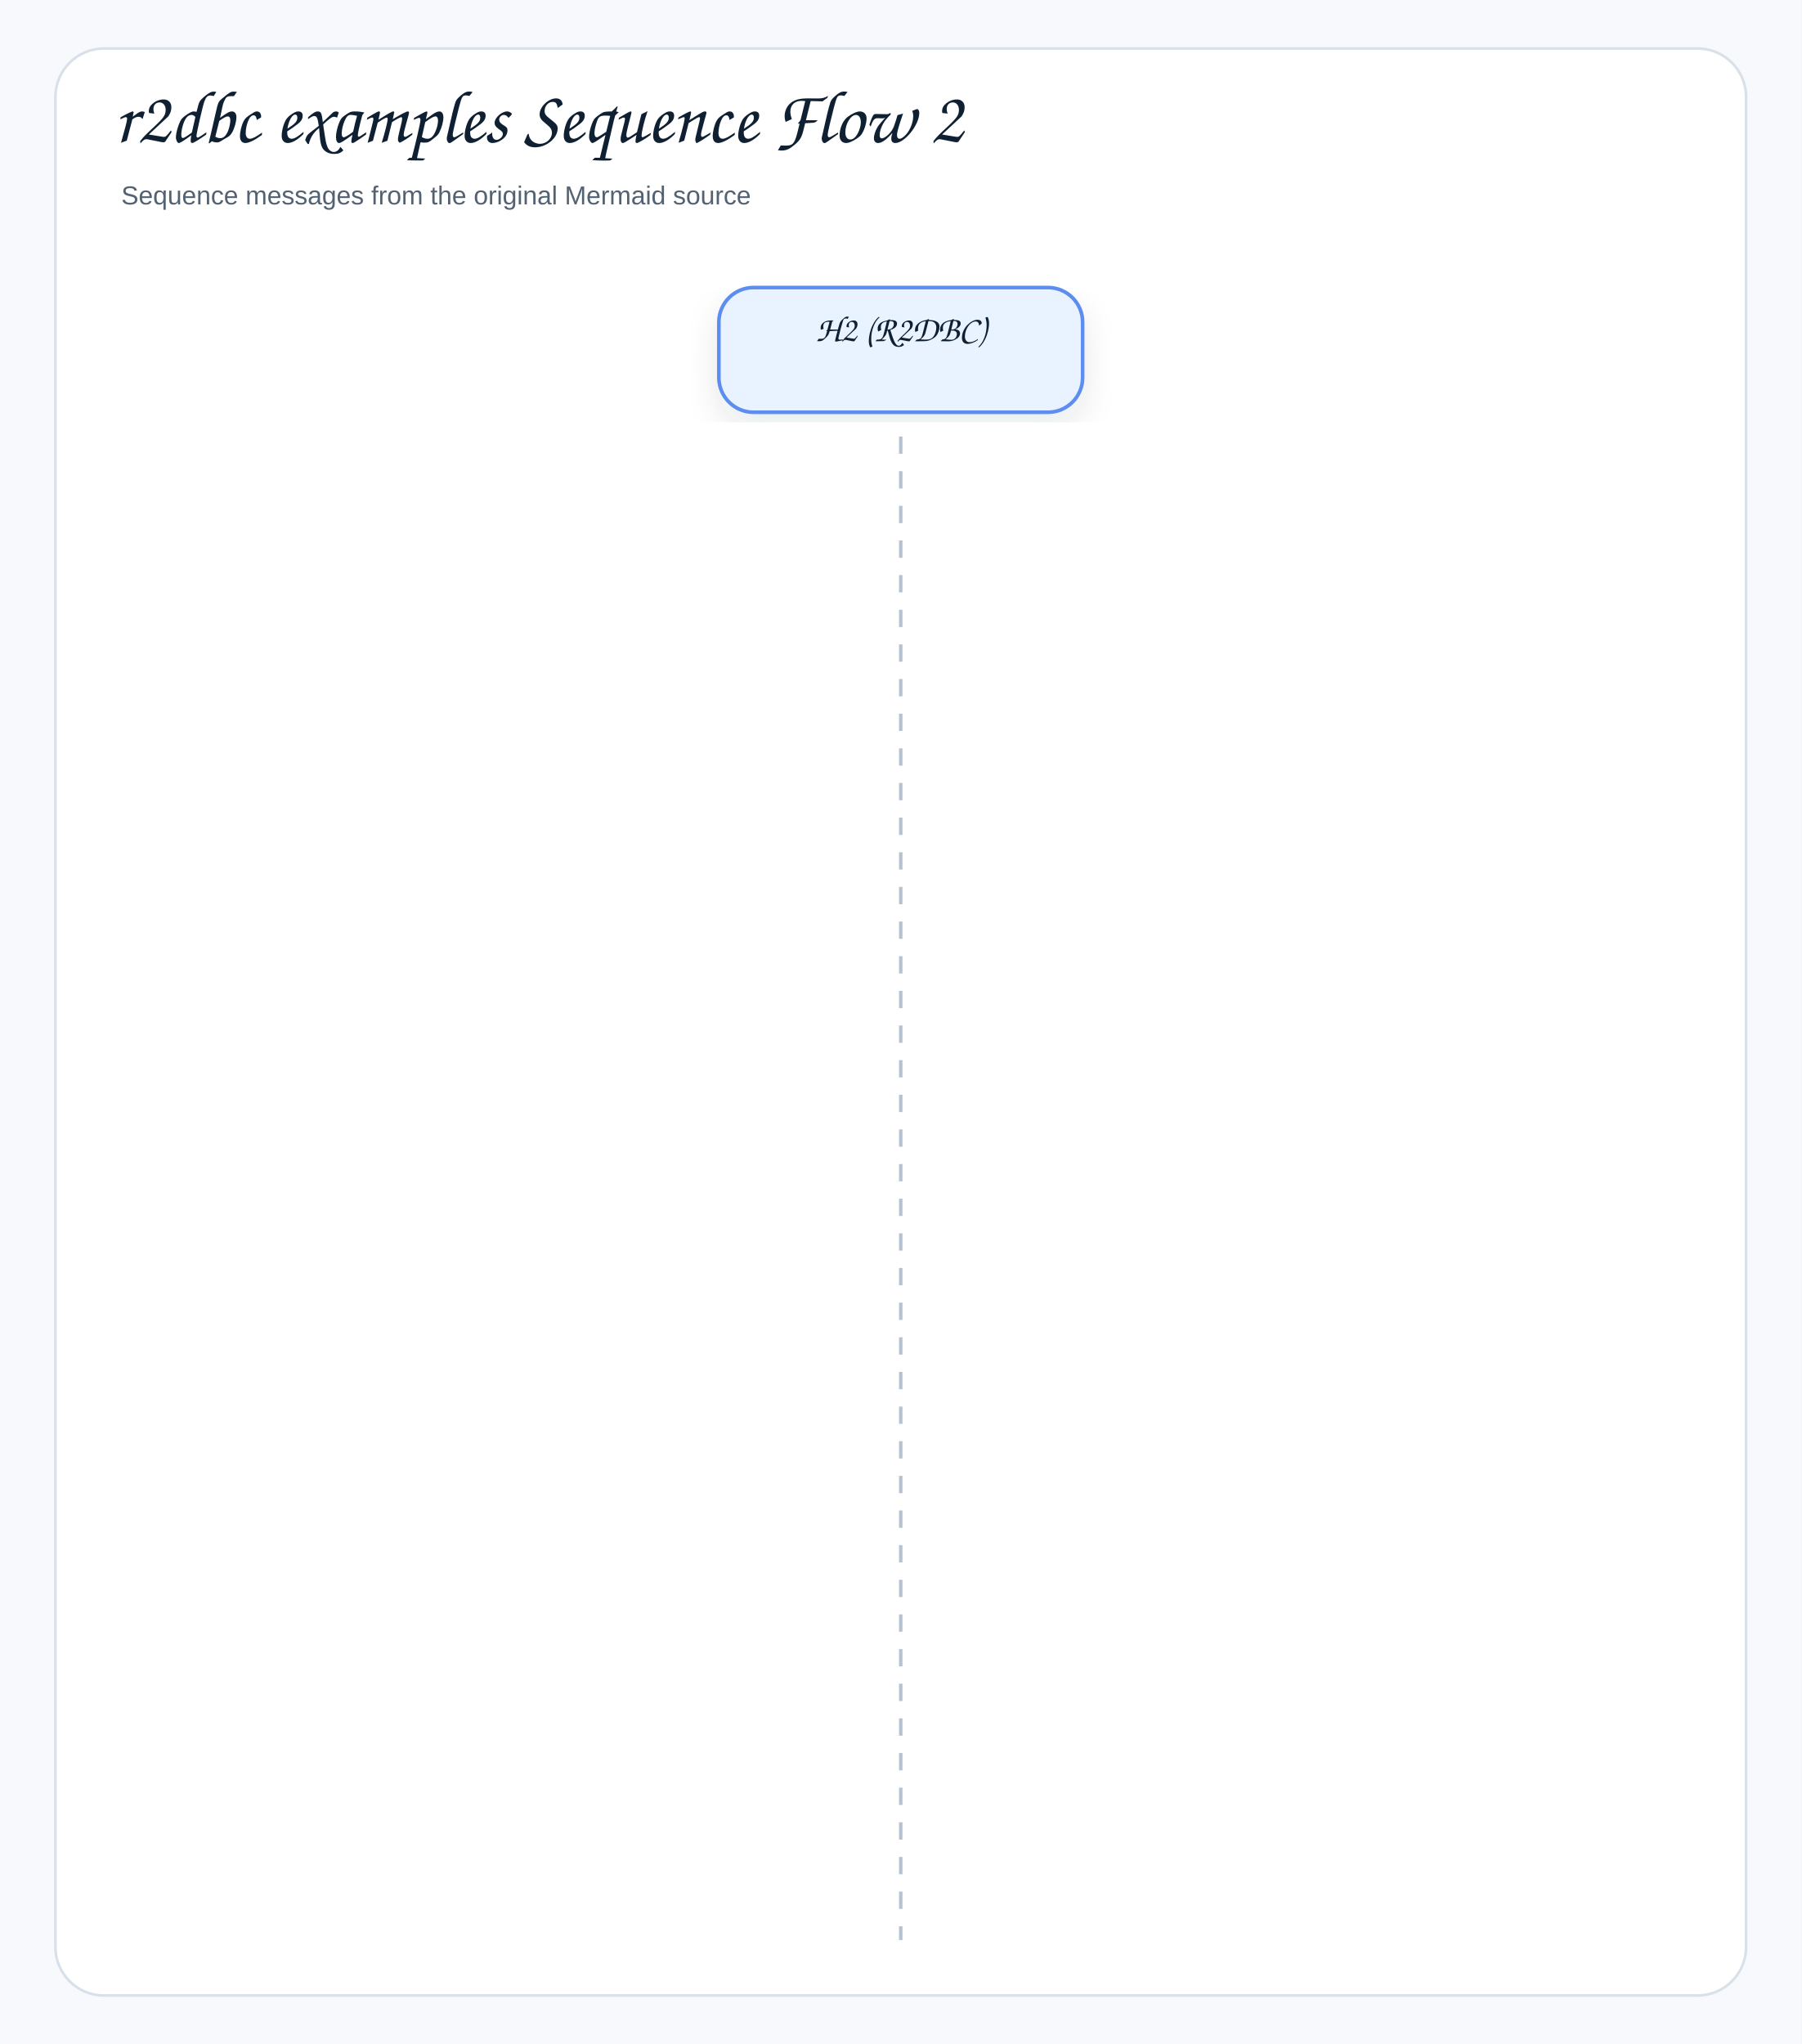
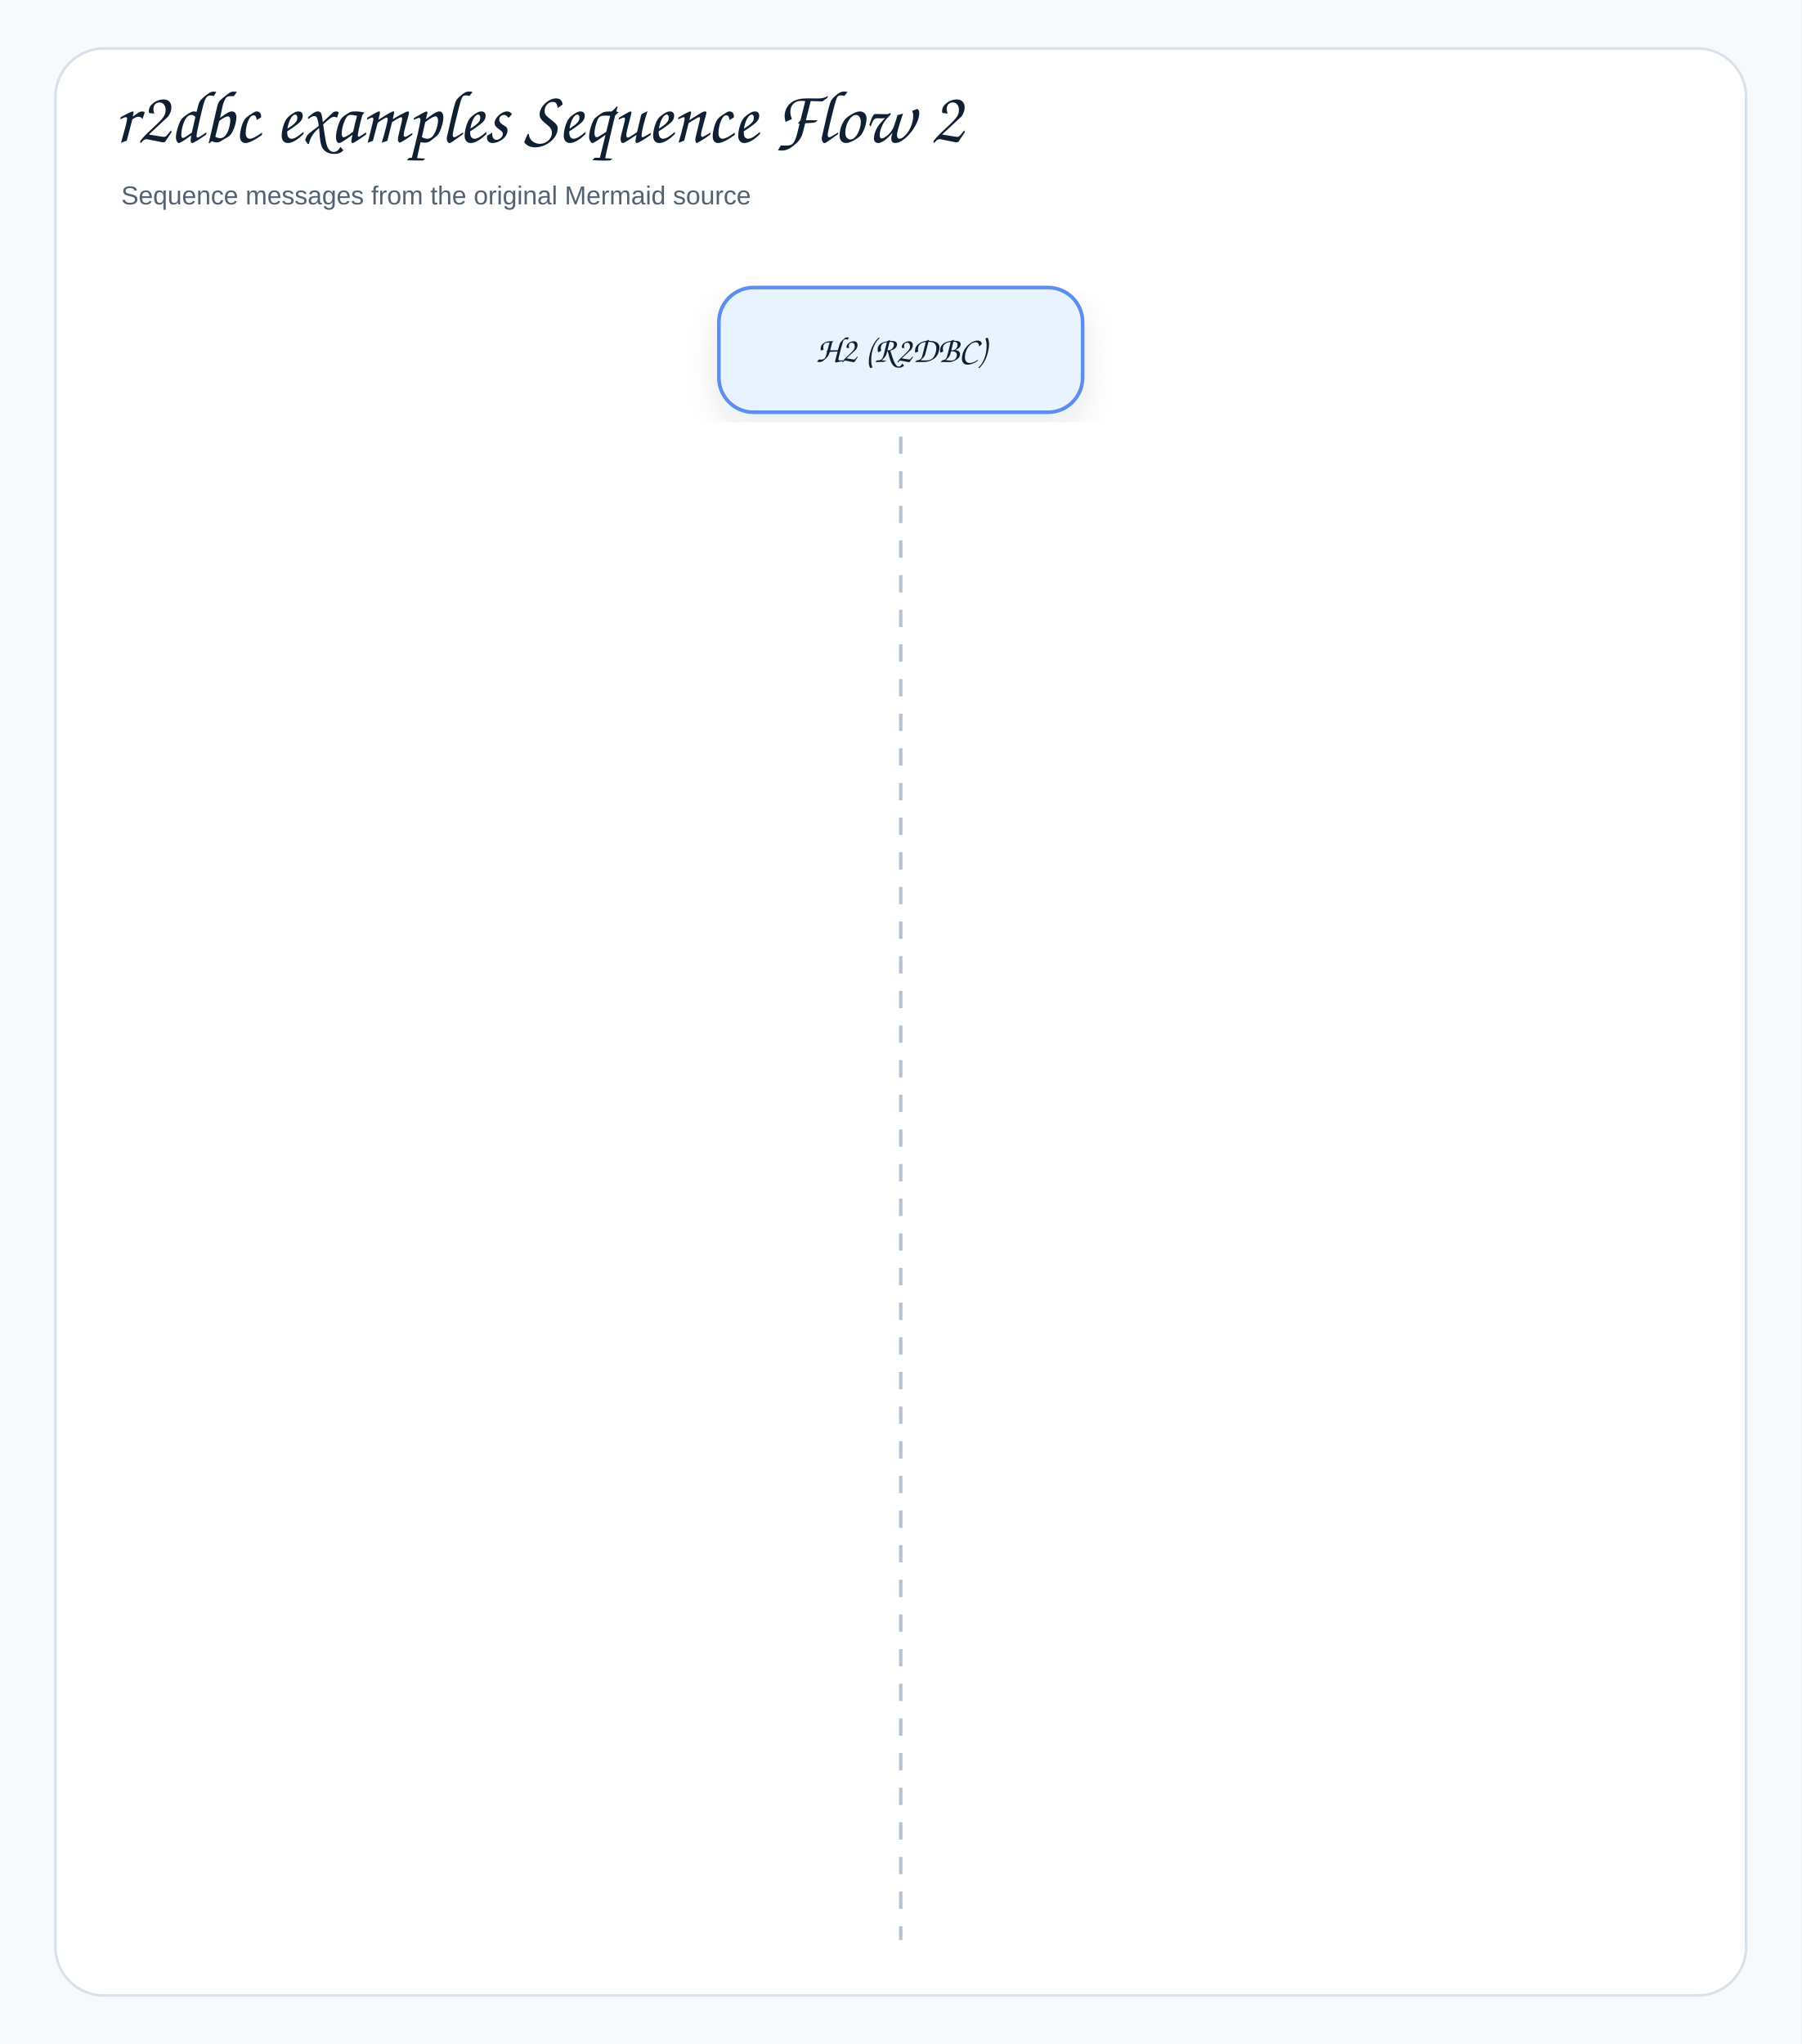
<svg xmlns="http://www.w3.org/2000/svg" width="1040" height="1180" viewBox="0 0 1040 1180" role="img" aria-label="r2dbc examples Sequence Flow 2">
  <defs>
    <filter id="shadow" x="-8%" y="-8%" width="116%" height="116%">
      <feDropShadow dx="0" dy="8" stdDeviation="9" flood-color="#1f2937" flood-opacity="0.10" />
    </filter>
    <marker id="openArrow" markerWidth="12" markerHeight="10" refX="10" refY="5" orient="auto" markerUnits="strokeWidth">
      <path d="M 1 1 L 10 5 L 1 9" fill="none" stroke="#758297" stroke-width="1.8" stroke-linecap="round" stroke-linejoin="round" />
    </marker>
    <marker id="inherit" markerWidth="14" markerHeight="12" refX="12" refY="6" orient="auto" markerUnits="strokeWidth">
      <path d="M 0 1 L 12 6 L 0 11 Z" fill="#ffffff" stroke="#758297" stroke-width="1.8" />
    </marker>
    <style>
    .canvas{fill:#f7f9fc}.frame{fill:#fff;stroke:#d8e0ea;stroke-width:1.5}
    .title{font-family:"Architects Daughter","Comic Sans MS","Comic Sans",cursive;font-size:43px;font-weight:400;fill:#102033}
    .subtitle{font-family:"Comic Sans MS","Comic Sans","Comic Neue",Arial,sans-serif;font-size:15px;font-weight:400;fill:#536273}
    .label{font-family:"Architects Daughter","Comic Sans MS","Comic Sans",cursive;font-size:25px;font-weight:400;fill:#102033}
    .smallLabel{font-family:"Architects Daughter","Comic Sans MS","Comic Sans",cursive;font-size:21px;font-weight:400;fill:#102033}
    .mono{font-family:"Comic Sans MS","Comic Sans","Comic Neue",Arial,sans-serif;font-size:12px;font-weight:400;fill:#102033}
    .small{font-family:"Comic Sans MS","Comic Sans","Comic Neue",Arial,sans-serif;font-size:12px;font-weight:400;fill:#536273}
    .strong{font-family:"Comic Sans MS","Comic Sans","Comic Neue",Arial,sans-serif;font-size:13px;font-weight:400;fill:#102033}
    .card{stroke-width:2.1;filter:url(#shadow)}.compartment{stroke-width:1.5;fill:none}
    .line{stroke:#758297;stroke-width:2.1;fill:none;marker-end:url(#openArrow)}
    .plainLine{stroke:#758297;stroke-width:2.1;fill:none}
    .dashed{stroke:#758297;stroke-width:2.1;stroke-dasharray:7 6;fill:none;marker-end:url(#openArrow)}
    .inheritLine{stroke:#758297;stroke-width:2.2;fill:none;marker-end:url(#inherit)}
    .implLine{stroke:#758297;stroke-width:2.2;stroke-dasharray:8 7;fill:none;marker-end:url(#inherit)}
  </style>
  </defs>
  <rect class="canvas" width="1040" height="1180" />
  <rect class="frame" x="32" y="28" width="976" height="1124" rx="28" />
  <text class="title" x="66" y="82">r2dbc examples Sequence Flow 2</text>
  <text class="subtitle" x="70" y="118">Sequence messages from the original Mermaid source</text>
  <rect class="card" x="415" y="166" width="210" height="72" rx="20" fill="#E8F3FF" stroke="#5B8DEF" />
-   <text class="smallLabel" x="520" y="197" text-anchor="middle">H2 (R2DBC)</text>
+   <text class="smallLabel" x="520" y="209" text-anchor="middle">H2 (R2DBC)</text>
  <line x1="520" y1="252" x2="520" y2="1120" stroke="#b7c2d1" stroke-width="2" stroke-dasharray="10 10" />
</svg>
